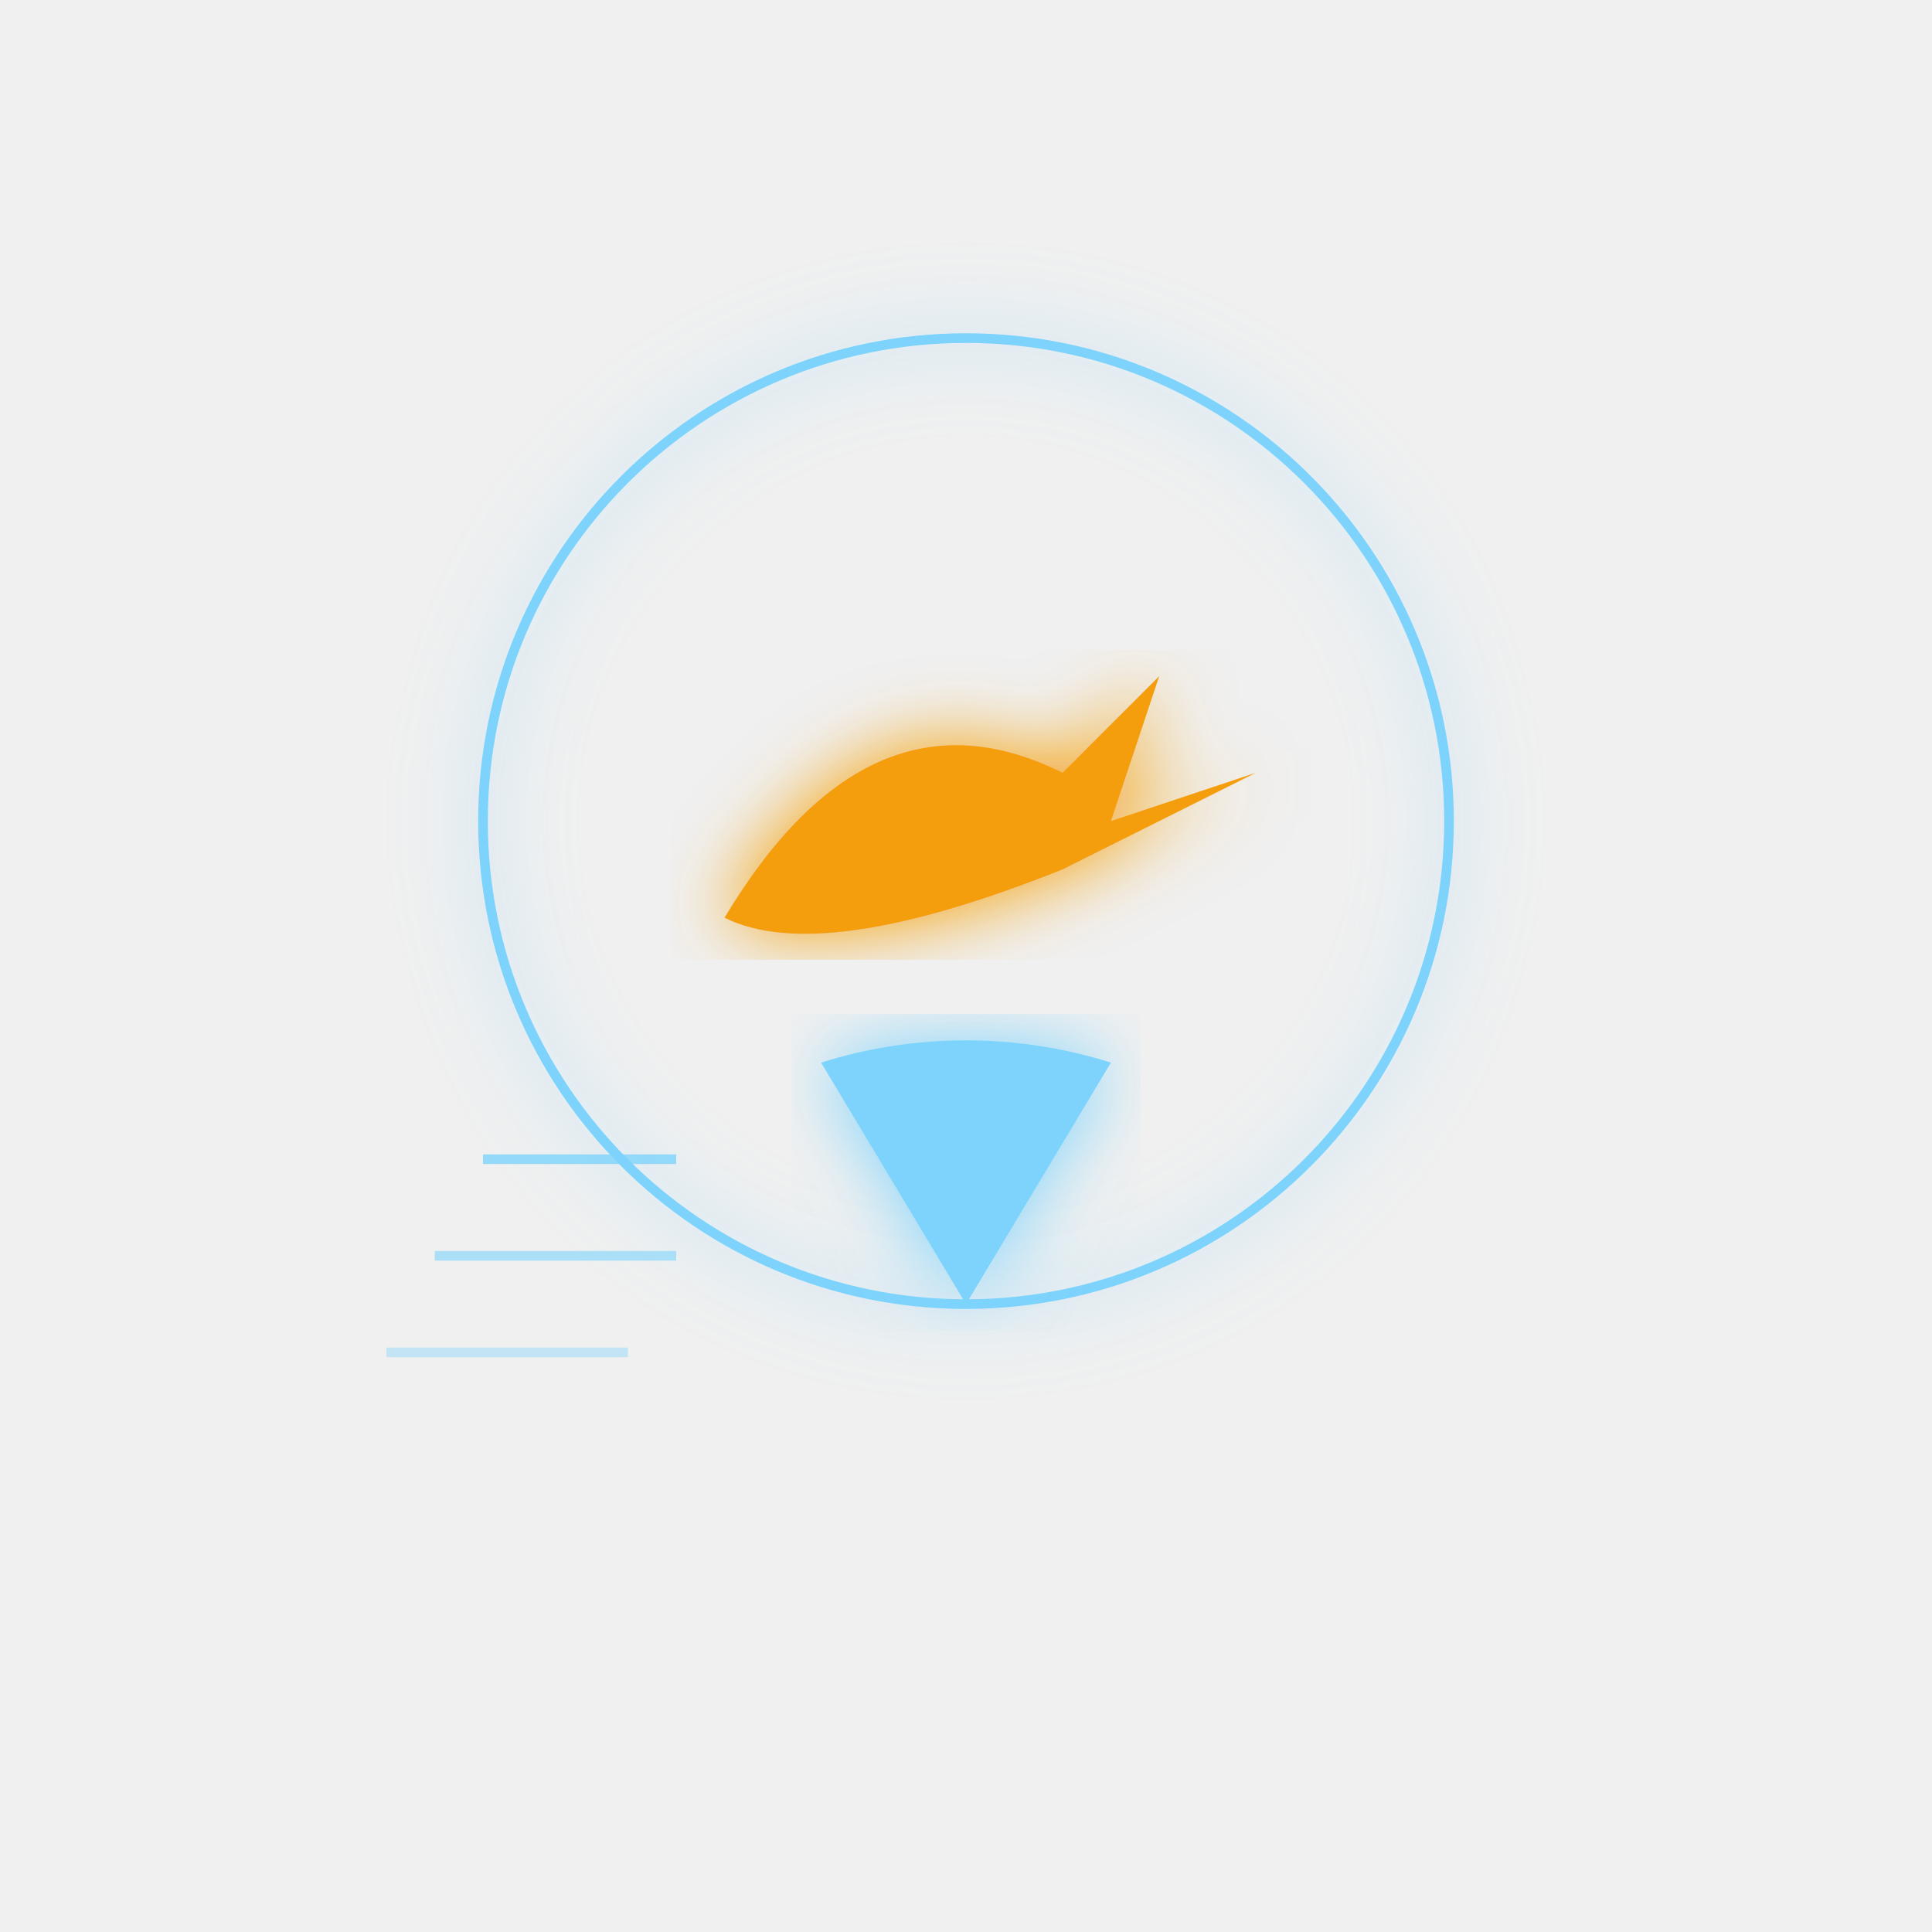
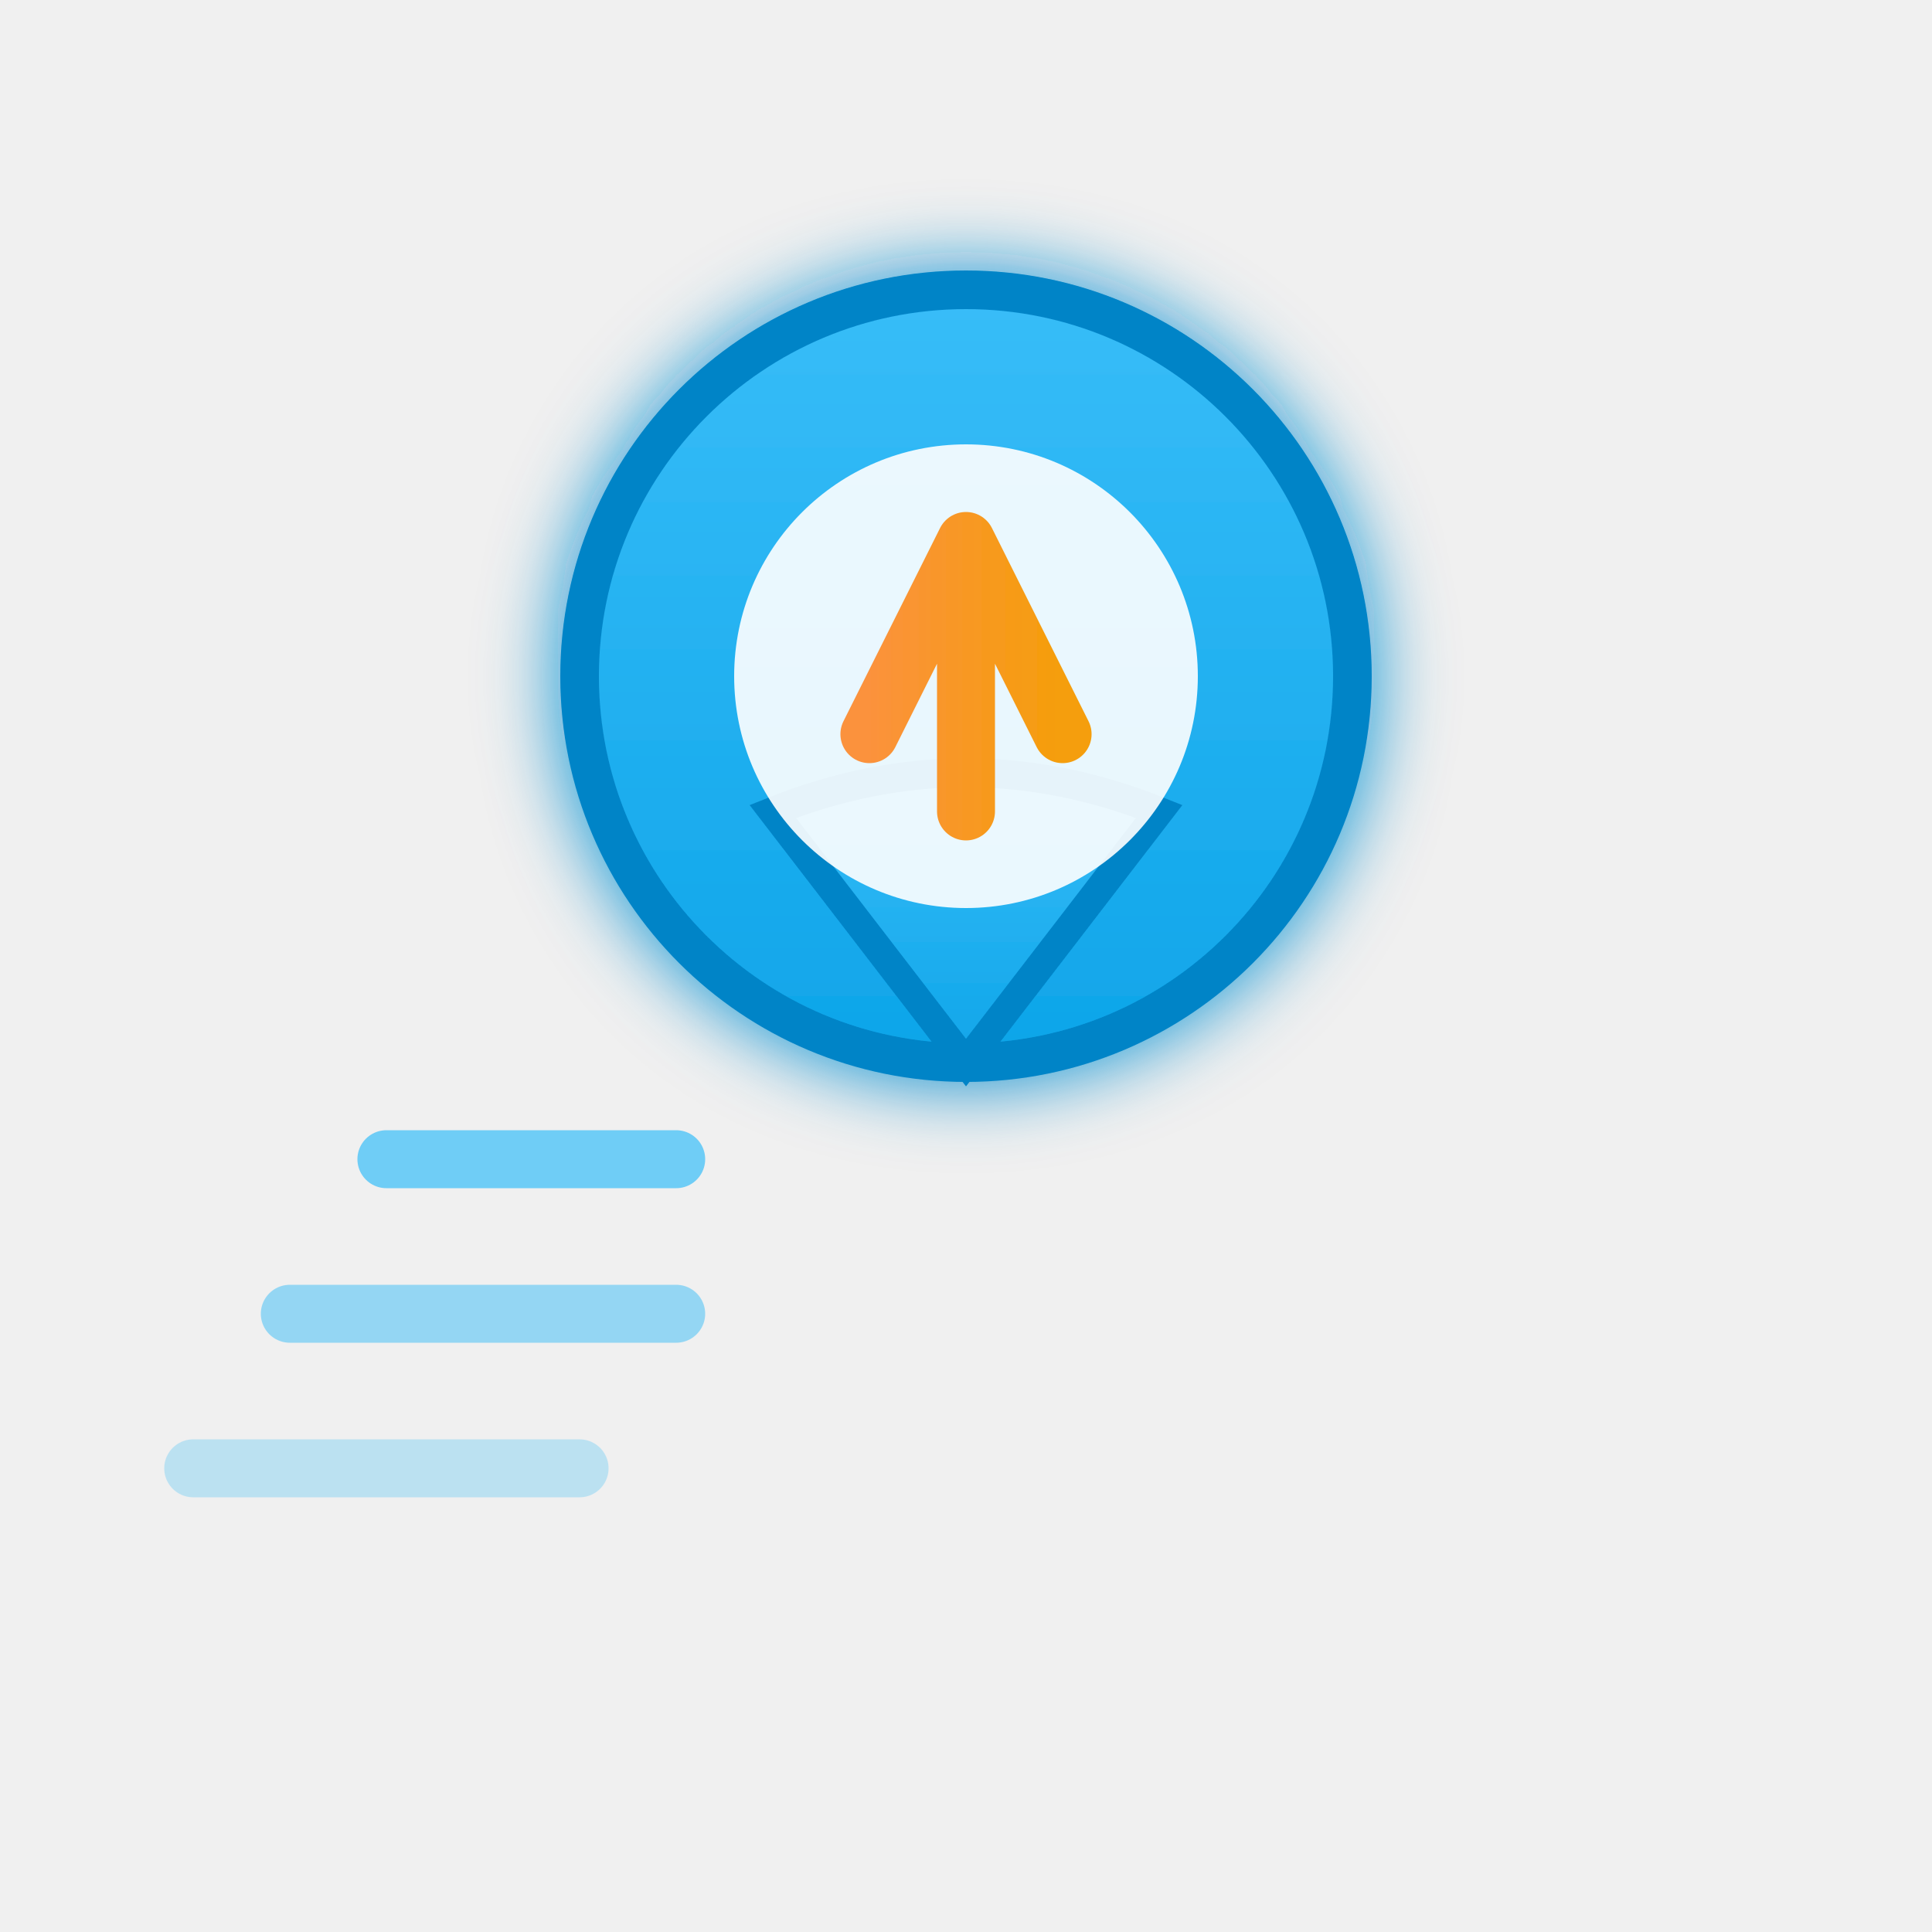
- <svg xmlns="http://www.w3.org/2000/svg" viewBox="0 0 200 200" fill="none">
+ <svg xmlns="http://www.w3.org/2000/svg" viewBox="0 0 100 100" fill="none">
  <defs>
-     <filter id="glow">
-       <feGaussianBlur stdDeviation="4" result="coloredBlur" />
+     <linearGradient id="pinGradient" x1="0%" y1="0%" x2="0%" y2="100%">
+       <stop offset="0%" stop-color="#38bdf8" />
+       <stop offset="100%" stop-color="#0ea5e9" />
+     </linearGradient>
+     <linearGradient id="arrowGradient" x1="0%" y1="0%" x2="100%" y2="0%">
+       <stop offset="0%" stop-color="#fb923c" />
+       <stop offset="100%" stop-color="#f59e0b" />
+     </linearGradient>
+     <filter id="glow" x="-50%" y="-50%" width="200%" height="200%">
+       <feGaussianBlur stdDeviation="2" result="coloredBlur" />
      <feMerge>
        <feMergeNode in="coloredBlur" />
        <feMergeNode in="SourceGraphic" />
      </feMerge>
    </filter>
  </defs>
-   <circle cx="100" cy="85" r="50" fill="none" stroke="#7dd3fc" strokeWidth="8" strokeLinecap="round" filter="url(#glow)" />
-   <path d="M 100 135 L 85 110 A 50 50 0 0 1 115 110 Z" fill="#7dd3fc" filter="url(#glow)" />
-   <path d="M 75 95 Q 90 70 110 80 L 120 70 L 115 85 L 130 80 L 110 90 Q 85 100 75 95 Z" fill="#f59e0b" filter="url(#glow)" />
-   <line x1="50" y1="120" x2="70" y2="120" stroke="#7dd3fc" strokeWidth="4" strokeLinecap="round" opacity="0.8" />
-   <line x1="45" y1="130" x2="70" y2="130" stroke="#7dd3fc" strokeWidth="4" strokeLinecap="round" opacity="0.6" />
-   <line x1="40" y1="140" x2="65" y2="140" stroke="#7dd3fc" strokeWidth="4" strokeLinecap="round" opacity="0.4" />
+   <g filter="url(#glow)">
+     <circle cx="50" cy="35" r="20" fill="url(#pinGradient)" stroke="#0284c7" stroke-width="2" />
+     <path d="M 50 55 L 40 42 Q 50 38 60 42 Z" fill="url(#pinGradient)" stroke="#0284c7" stroke-width="1.5" />
+     <circle cx="50" cy="35" r="12" fill="white" opacity="0.9" />
+     <path d="M 45 38 L 50 28 L 55 38 M 50 28 L 50 42" stroke="url(#arrowGradient)" stroke-width="3" stroke-linecap="round" stroke-linejoin="round" />
+   </g>
+   <g opacity="0.7">
+     <line x1="20" y1="60" x2="35" y2="60" stroke="#38bdf8" stroke-width="3" stroke-linecap="round" />
+     <line x1="15" y1="68" x2="35" y2="68" stroke="#38bdf8" stroke-width="3" stroke-linecap="round" opacity="0.7" />
+     <line x1="10" y1="76" x2="30" y2="76" stroke="#38bdf8" stroke-width="3" stroke-linecap="round" opacity="0.4" />
+   </g>
</svg>
